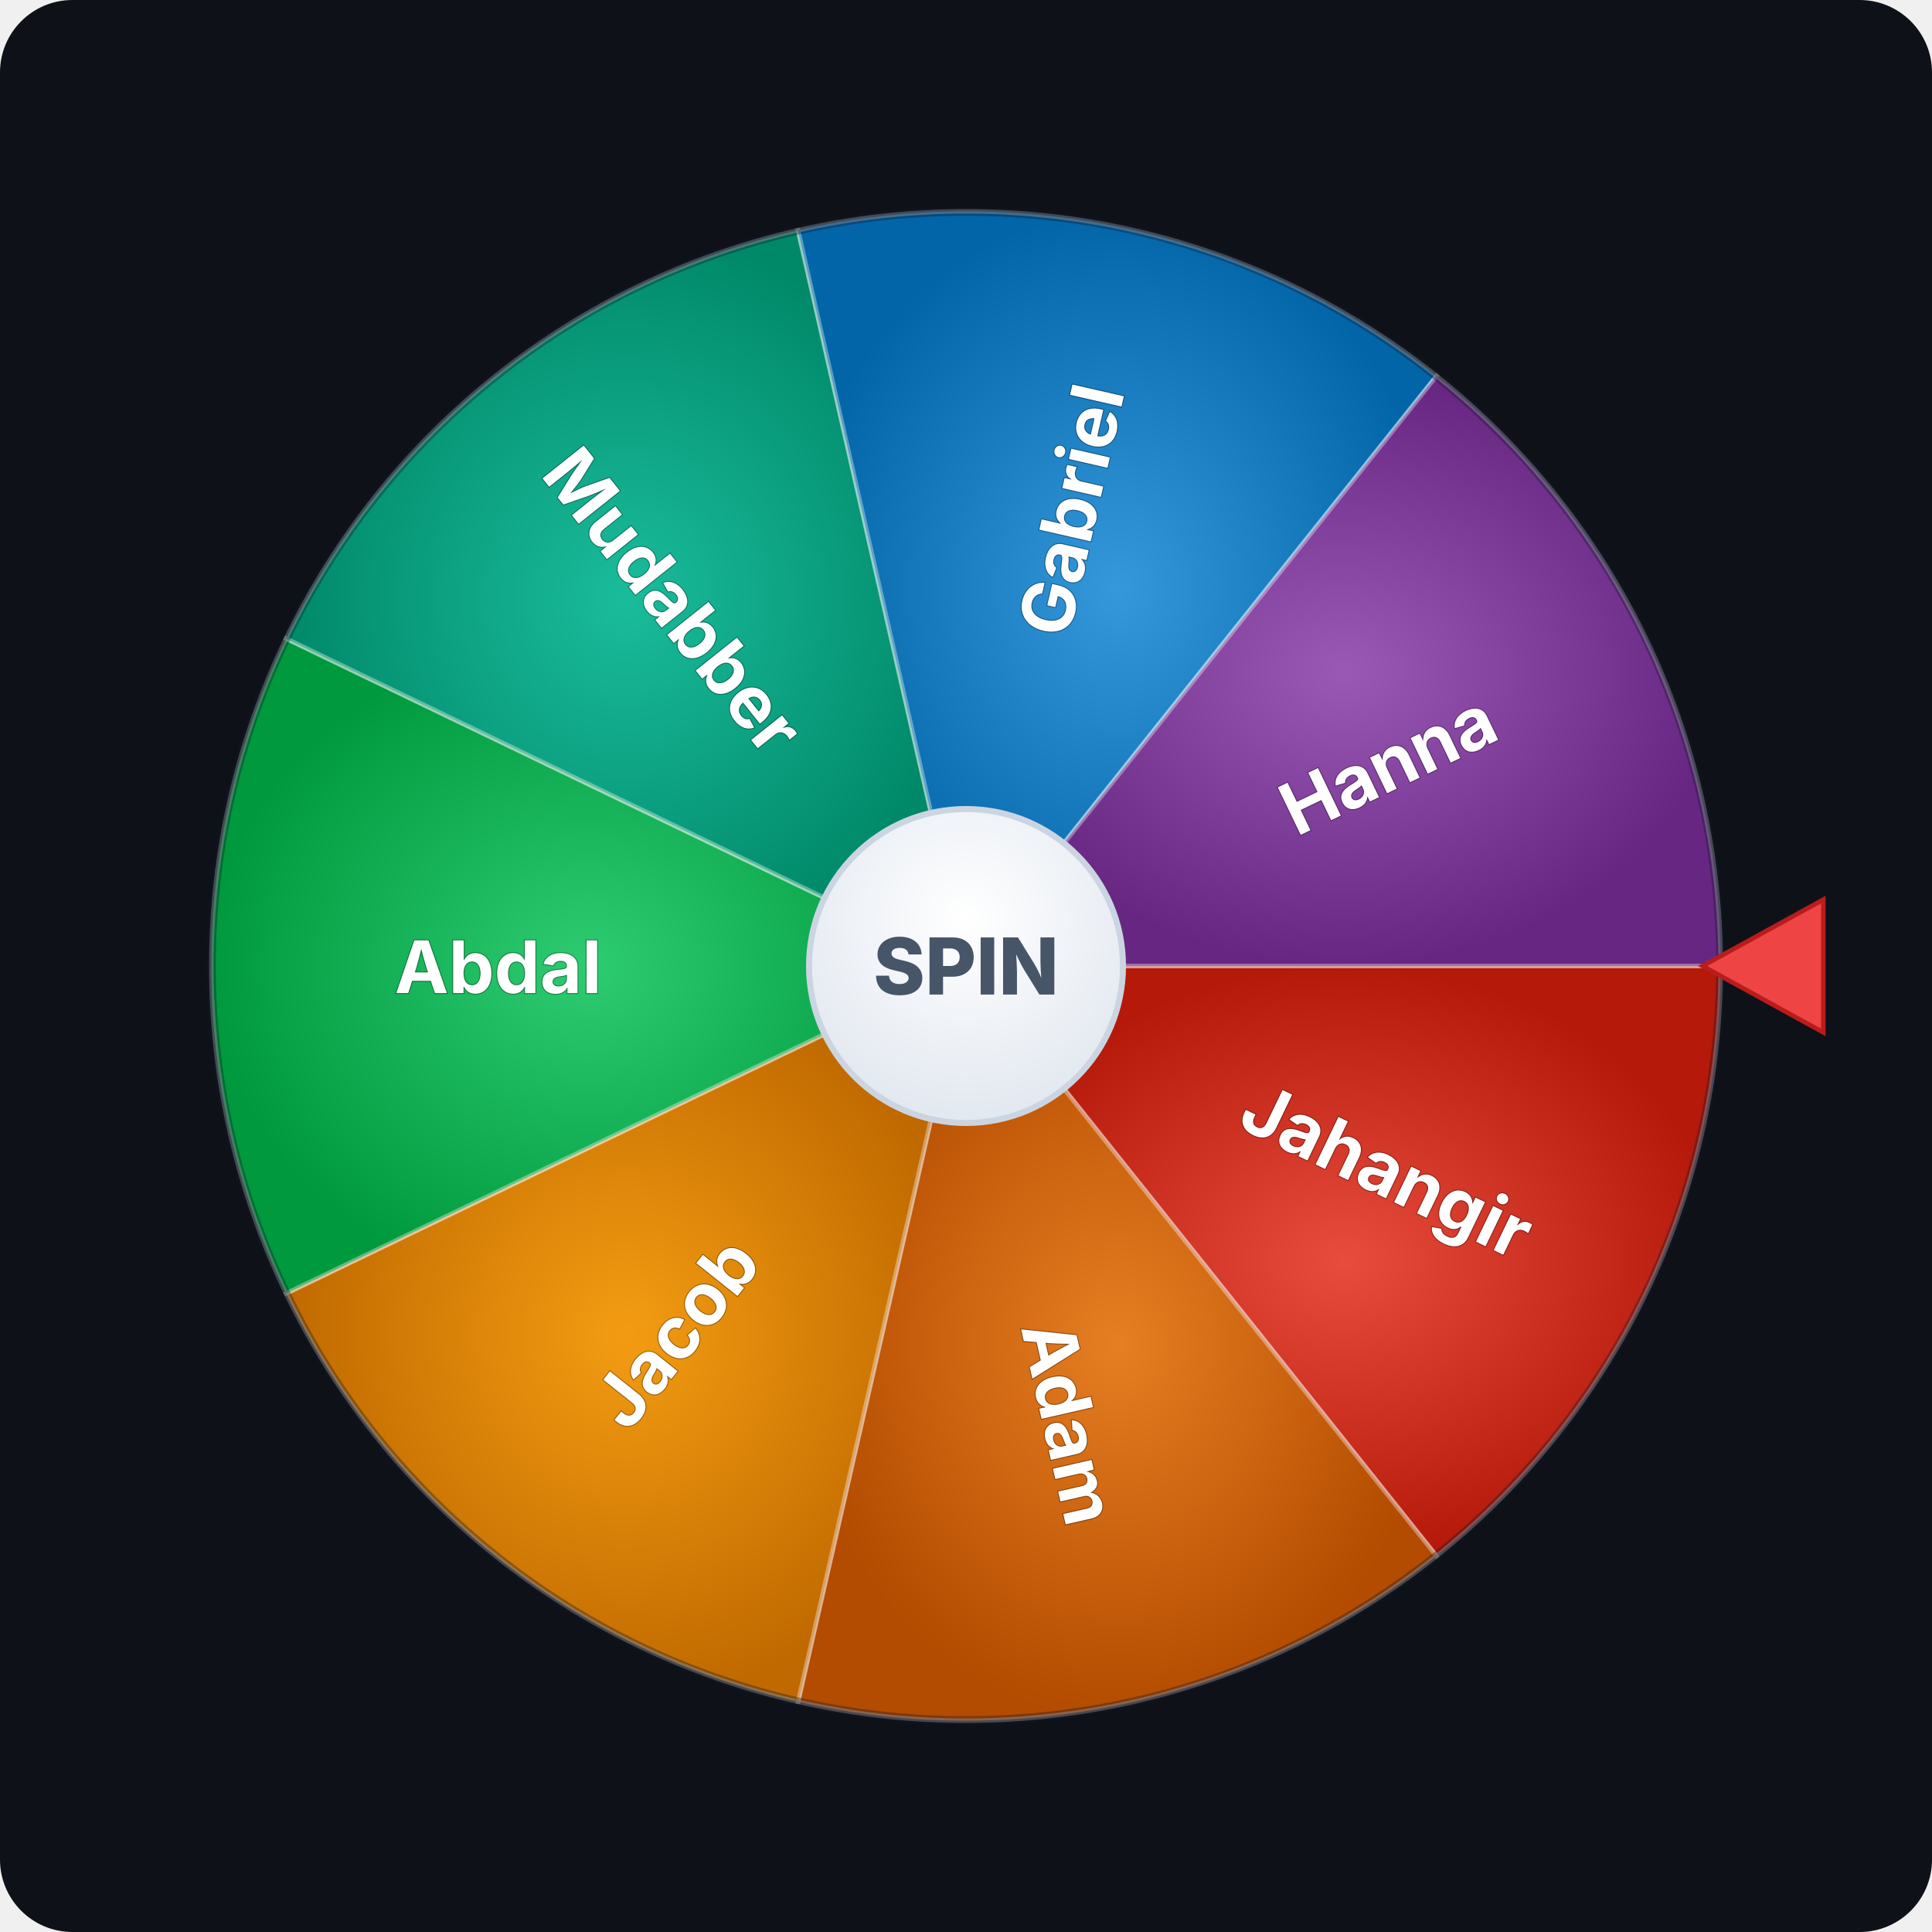
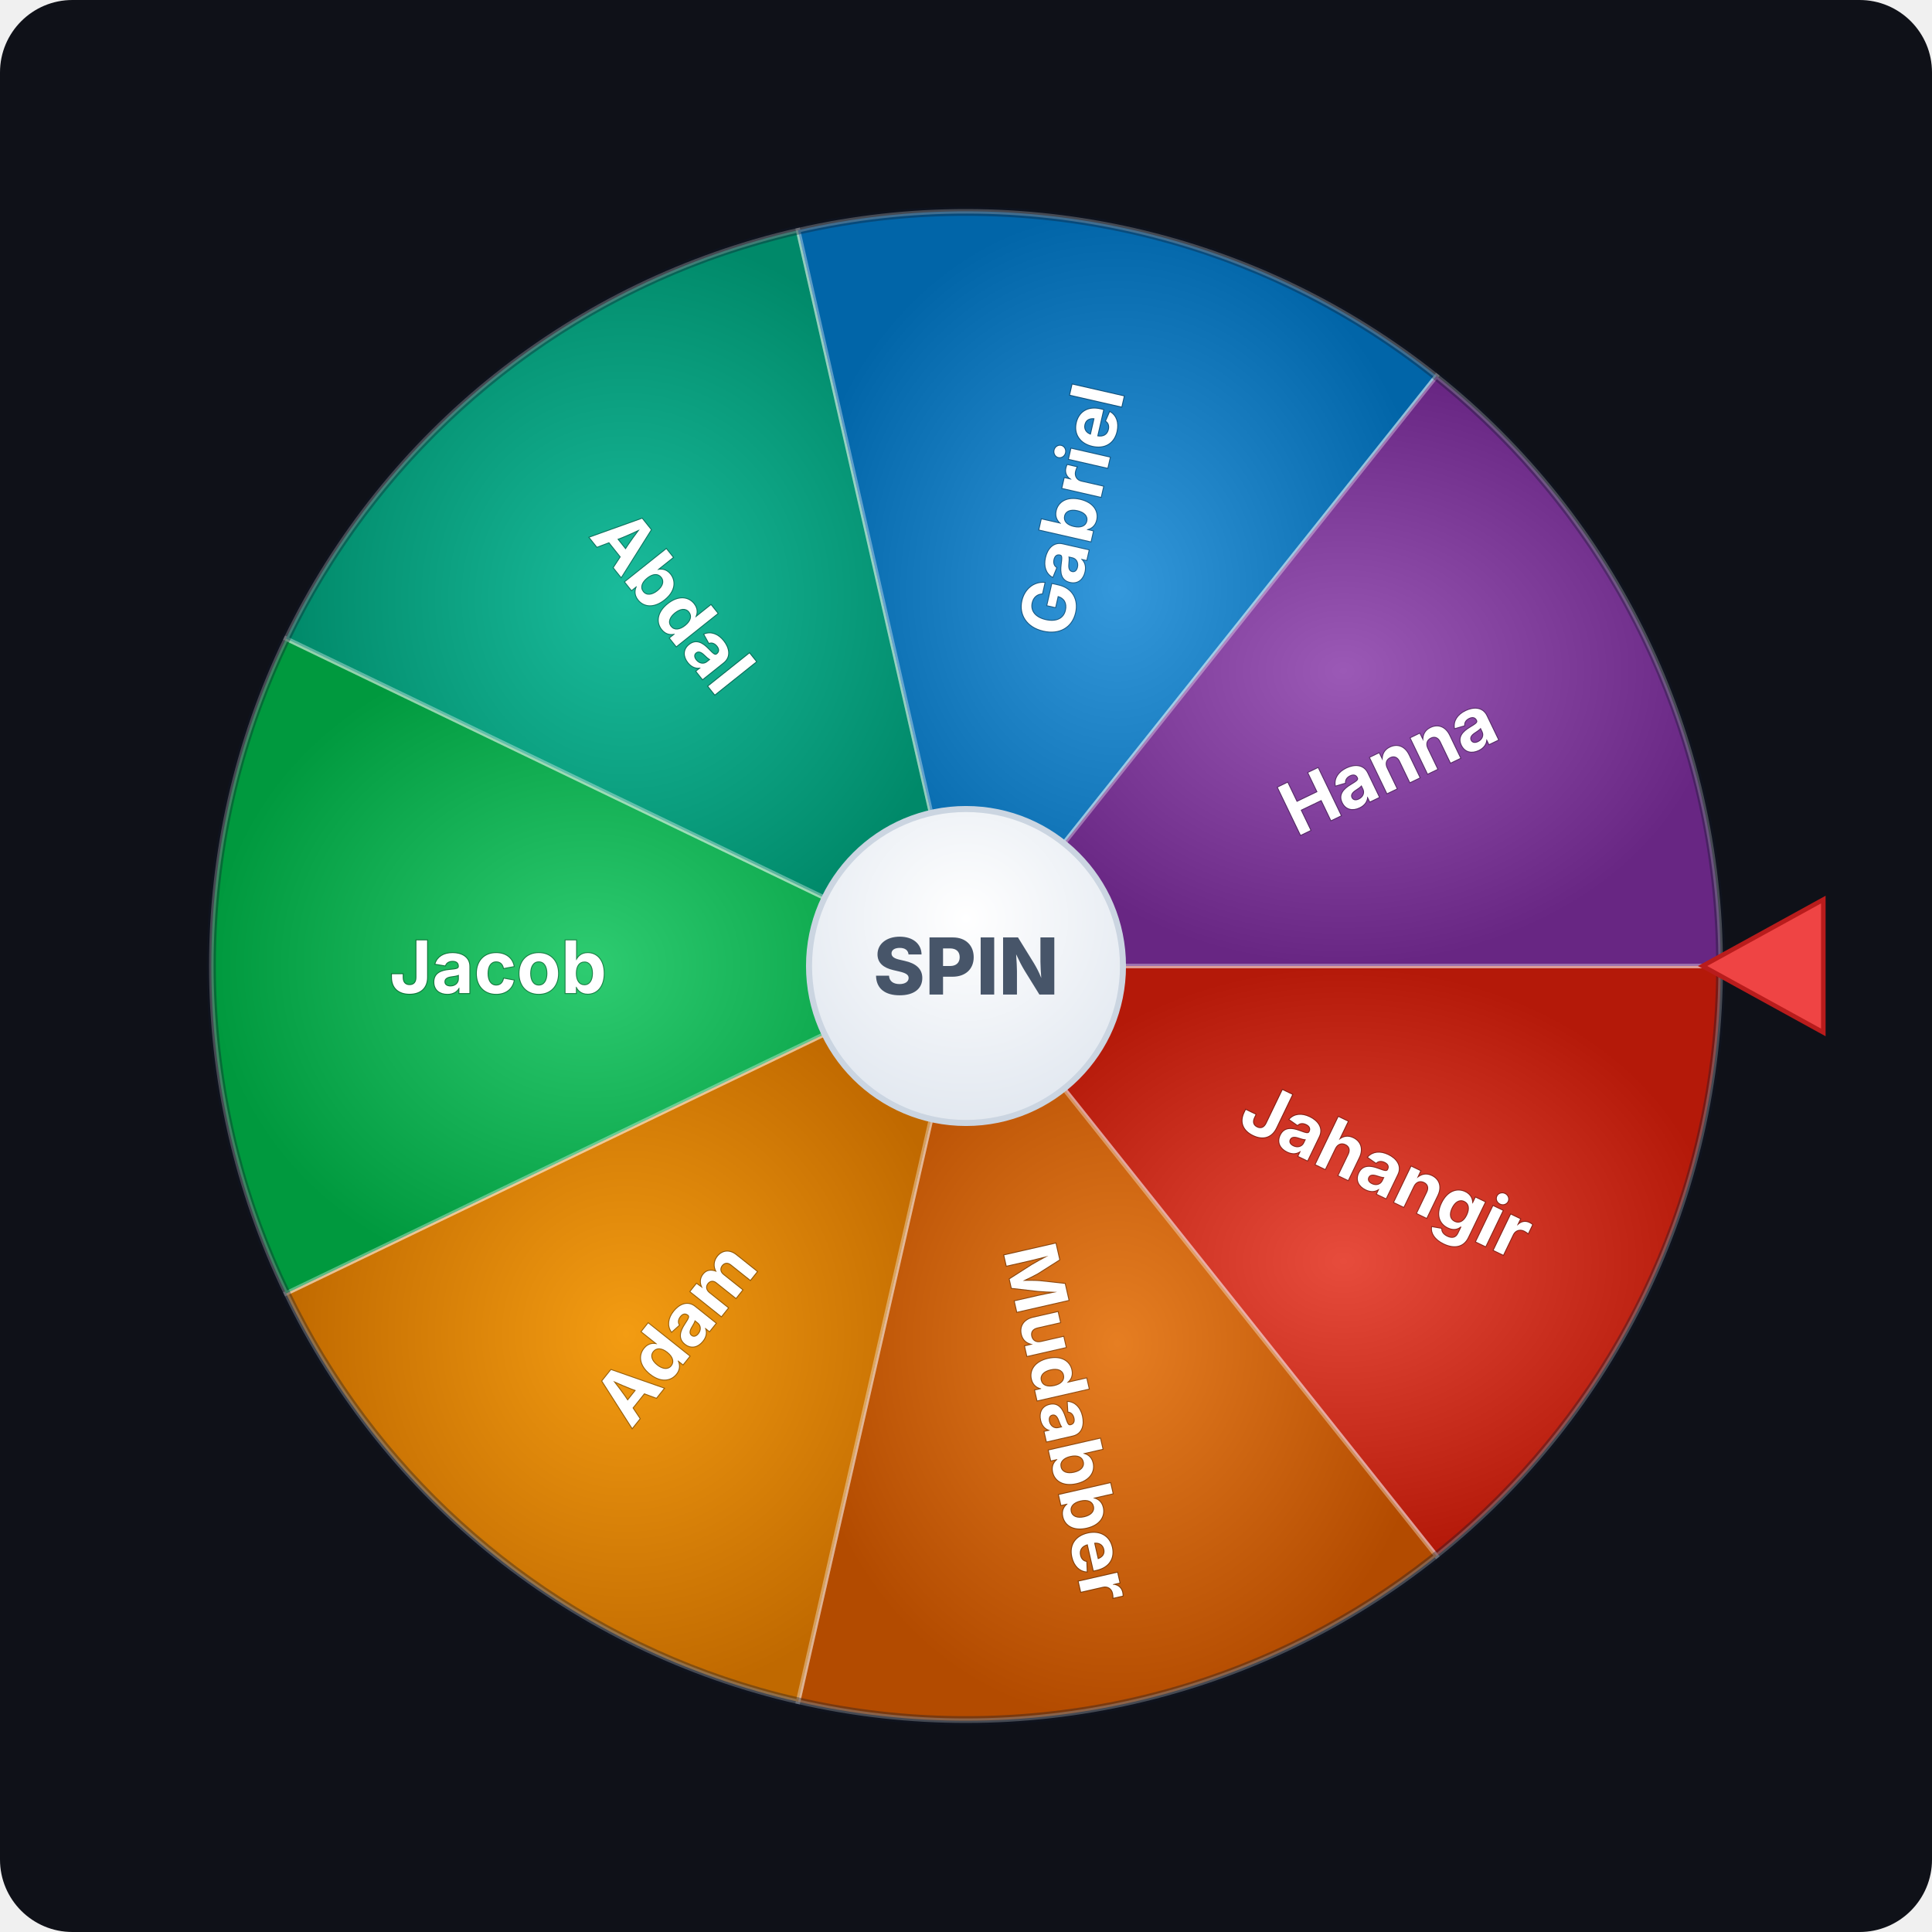
<svg xmlns="http://www.w3.org/2000/svg" viewBox="0 0 640 640" width="640" height="640" role="img" aria-label="Online Spin Wheel with seven colored name segments and a red pointer">
  <rect width="640" height="640" rx="24" fill="#0f1118" />
  <defs>
    <radialGradient id="g0" cx="50%" cy="50%" r="50%">
      <stop offset="0%" stop-color="#e74c3c" />
      <stop offset="100%" stop-color="#b41909" />
    </radialGradient>
    <radialGradient id="g1" cx="50%" cy="50%" r="50%">
      <stop offset="0%" stop-color="#e67e22" />
      <stop offset="100%" stop-color="#b34b00" />
    </radialGradient>
    <radialGradient id="g2" cx="50%" cy="50%" r="50%">
      <stop offset="0%" stop-color="#f39c12" />
      <stop offset="100%" stop-color="#c06900" />
    </radialGradient>
    <radialGradient id="g3" cx="50%" cy="50%" r="50%">
      <stop offset="0%" stop-color="#2ecc71" />
      <stop offset="100%" stop-color="#00993e" />
    </radialGradient>
    <radialGradient id="g4" cx="50%" cy="50%" r="50%">
      <stop offset="0%" stop-color="#1abc9c" />
      <stop offset="100%" stop-color="#008969" />
    </radialGradient>
    <radialGradient id="g5" cx="50%" cy="50%" r="50%">
      <stop offset="0%" stop-color="#3498db" />
      <stop offset="100%" stop-color="#0165a8" />
    </radialGradient>
    <radialGradient id="g6" cx="50%" cy="50%" r="50%">
      <stop offset="0%" stop-color="#9b59b6" />
      <stop offset="100%" stop-color="#682683" />
    </radialGradient>
    <radialGradient id="hub" cx="50%" cy="35%" r="65%">
      <stop offset="0%" stop-color="#ffffff" />
      <stop offset="100%" stop-color="#e2e8f0" />
    </radialGradient>
  </defs>
  <path d="M 320 320 L 570.00 320.00 A 250 250 0 0 1 475.87 515.46 Z" fill="url(#g0)" stroke="rgba(255,255,255,0.35)" stroke-width="1.5" />
  <path d="M 320 320 L 475.87 515.46 A 250 250 0 0 1 264.37 563.73 Z" fill="url(#g1)" stroke="rgba(255,255,255,0.35)" stroke-width="1.5" />
  <path d="M 320 320 L 264.37 563.73 A 250 250 0 0 1 94.76 428.47 Z" fill="url(#g2)" stroke="rgba(255,255,255,0.35)" stroke-width="1.5" />
  <path d="M 320 320 L 94.76 428.47 A 250 250 0 0 1 94.76 211.53 Z" fill="url(#g3)" stroke="rgba(255,255,255,0.35)" stroke-width="1.5" />
  <path d="M 320 320 L 94.76 211.53 A 250 250 0 0 1 264.37 76.27 Z" fill="url(#g4)" stroke="rgba(255,255,255,0.35)" stroke-width="1.5" />
  <path d="M 320 320 L 264.37 76.27 A 250 250 0 0 1 475.87 124.54 Z" fill="url(#g5)" stroke="rgba(255,255,255,0.35)" stroke-width="1.5" />
  <path d="M 320 320 L 475.87 124.54 A 250 250 0 0 1 570.00 320.00 Z" fill="url(#g6)" stroke="rgba(255,255,255,0.35)" stroke-width="1.5" />
  <circle cx="320" cy="320" r="250" fill="none" stroke="rgba(15,23,42,0.35)" stroke-width="3" />
  <g transform="translate(320 320) rotate(25.71429)">
    <text x="155" y="0" fill="#ffffff" font-family="Inter, Segoe UI, system-ui, sans-serif" font-size="24" font-weight="700" text-anchor="middle" dominant-baseline="middle" style="paint-order:stroke" stroke="rgba(0,0,0,0.35)" stroke-width="0.6">Jahangir</text>
  </g>
  <g transform="translate(320 320) rotate(77.14286)">
-     <text x="155" y="0" fill="#ffffff" font-family="Inter, Segoe UI, system-ui, sans-serif" font-size="24" font-weight="700" text-anchor="middle" dominant-baseline="middle" style="paint-order:stroke" stroke="rgba(0,0,0,0.35)" stroke-width="0.6">Adam</text>
+     <text x="155" y="0" fill="#ffffff" font-family="Inter, Segoe UI, system-ui, sans-serif" font-size="24" font-weight="700" text-anchor="middle" dominant-baseline="middle" style="paint-order:stroke" stroke="rgba(0,0,0,0.35)" stroke-width="0.6">Mudabber</text>
  </g>
  <g transform="translate(320 320) rotate(128.5714)">
+     <text x="155" y="0" transform="rotate(180 155 0)" fill="#ffffff" font-family="Inter, Segoe UI, system-ui, sans-serif" font-size="24" font-weight="700" text-anchor="middle" dominant-baseline="middle" style="paint-order:stroke" stroke="rgba(0,0,0,0.35)" stroke-width="0.6">Adam</text>
+   </g>
+   <g transform="translate(320 320) rotate(180)">
    <text x="155" y="0" transform="rotate(180 155 0)" fill="#ffffff" font-family="Inter, Segoe UI, system-ui, sans-serif" font-size="24" font-weight="700" text-anchor="middle" dominant-baseline="middle" style="paint-order:stroke" stroke="rgba(0,0,0,0.35)" stroke-width="0.6">Jacob</text>
  </g>
-   <g transform="translate(320 320) rotate(180)">
+   <g transform="translate(320 320) rotate(231.4286)">
    <text x="155" y="0" transform="rotate(180 155 0)" fill="#ffffff" font-family="Inter, Segoe UI, system-ui, sans-serif" font-size="24" font-weight="700" text-anchor="middle" dominant-baseline="middle" style="paint-order:stroke" stroke="rgba(0,0,0,0.35)" stroke-width="0.6">Abdal</text>
-   </g>
-   <g transform="translate(320 320) rotate(231.4286)">
-     <text x="155" y="0" transform="rotate(180 155 0)" fill="#ffffff" font-family="Inter, Segoe UI, system-ui, sans-serif" font-size="24" font-weight="700" text-anchor="middle" dominant-baseline="middle" style="paint-order:stroke" stroke="rgba(0,0,0,0.35)" stroke-width="0.6">Mudabber</text>
  </g>
  <g transform="translate(320 320) rotate(282.8571)">
    <text x="155" y="0" fill="#ffffff" font-family="Inter, Segoe UI, system-ui, sans-serif" font-size="24" font-weight="700" text-anchor="middle" dominant-baseline="middle" style="paint-order:stroke" stroke="rgba(0,0,0,0.35)" stroke-width="0.6">Gabriel</text>
  </g>
  <g transform="translate(320 320) rotate(334.2857)">
    <text x="155" y="0" fill="#ffffff" font-family="Inter, Segoe UI, system-ui, sans-serif" font-size="24" font-weight="700" text-anchor="middle" dominant-baseline="middle" style="paint-order:stroke" stroke="rgba(0,0,0,0.35)" stroke-width="0.6">Hanna</text>
  </g>
  <circle cx="320" cy="320" r="52" fill="url(#hub)" stroke="#cbd5e1" stroke-width="2" />
  <text x="320" y="320" fill="#475569" font-family="Inter, Segoe UI, system-ui, sans-serif" font-size="26" font-weight="800" text-anchor="middle" dominant-baseline="central">SPIN</text>
  <polygon points="604,298 604,342 564,320" fill="#ef4444" stroke="#b91c1c" stroke-width="1.5" />
</svg>
